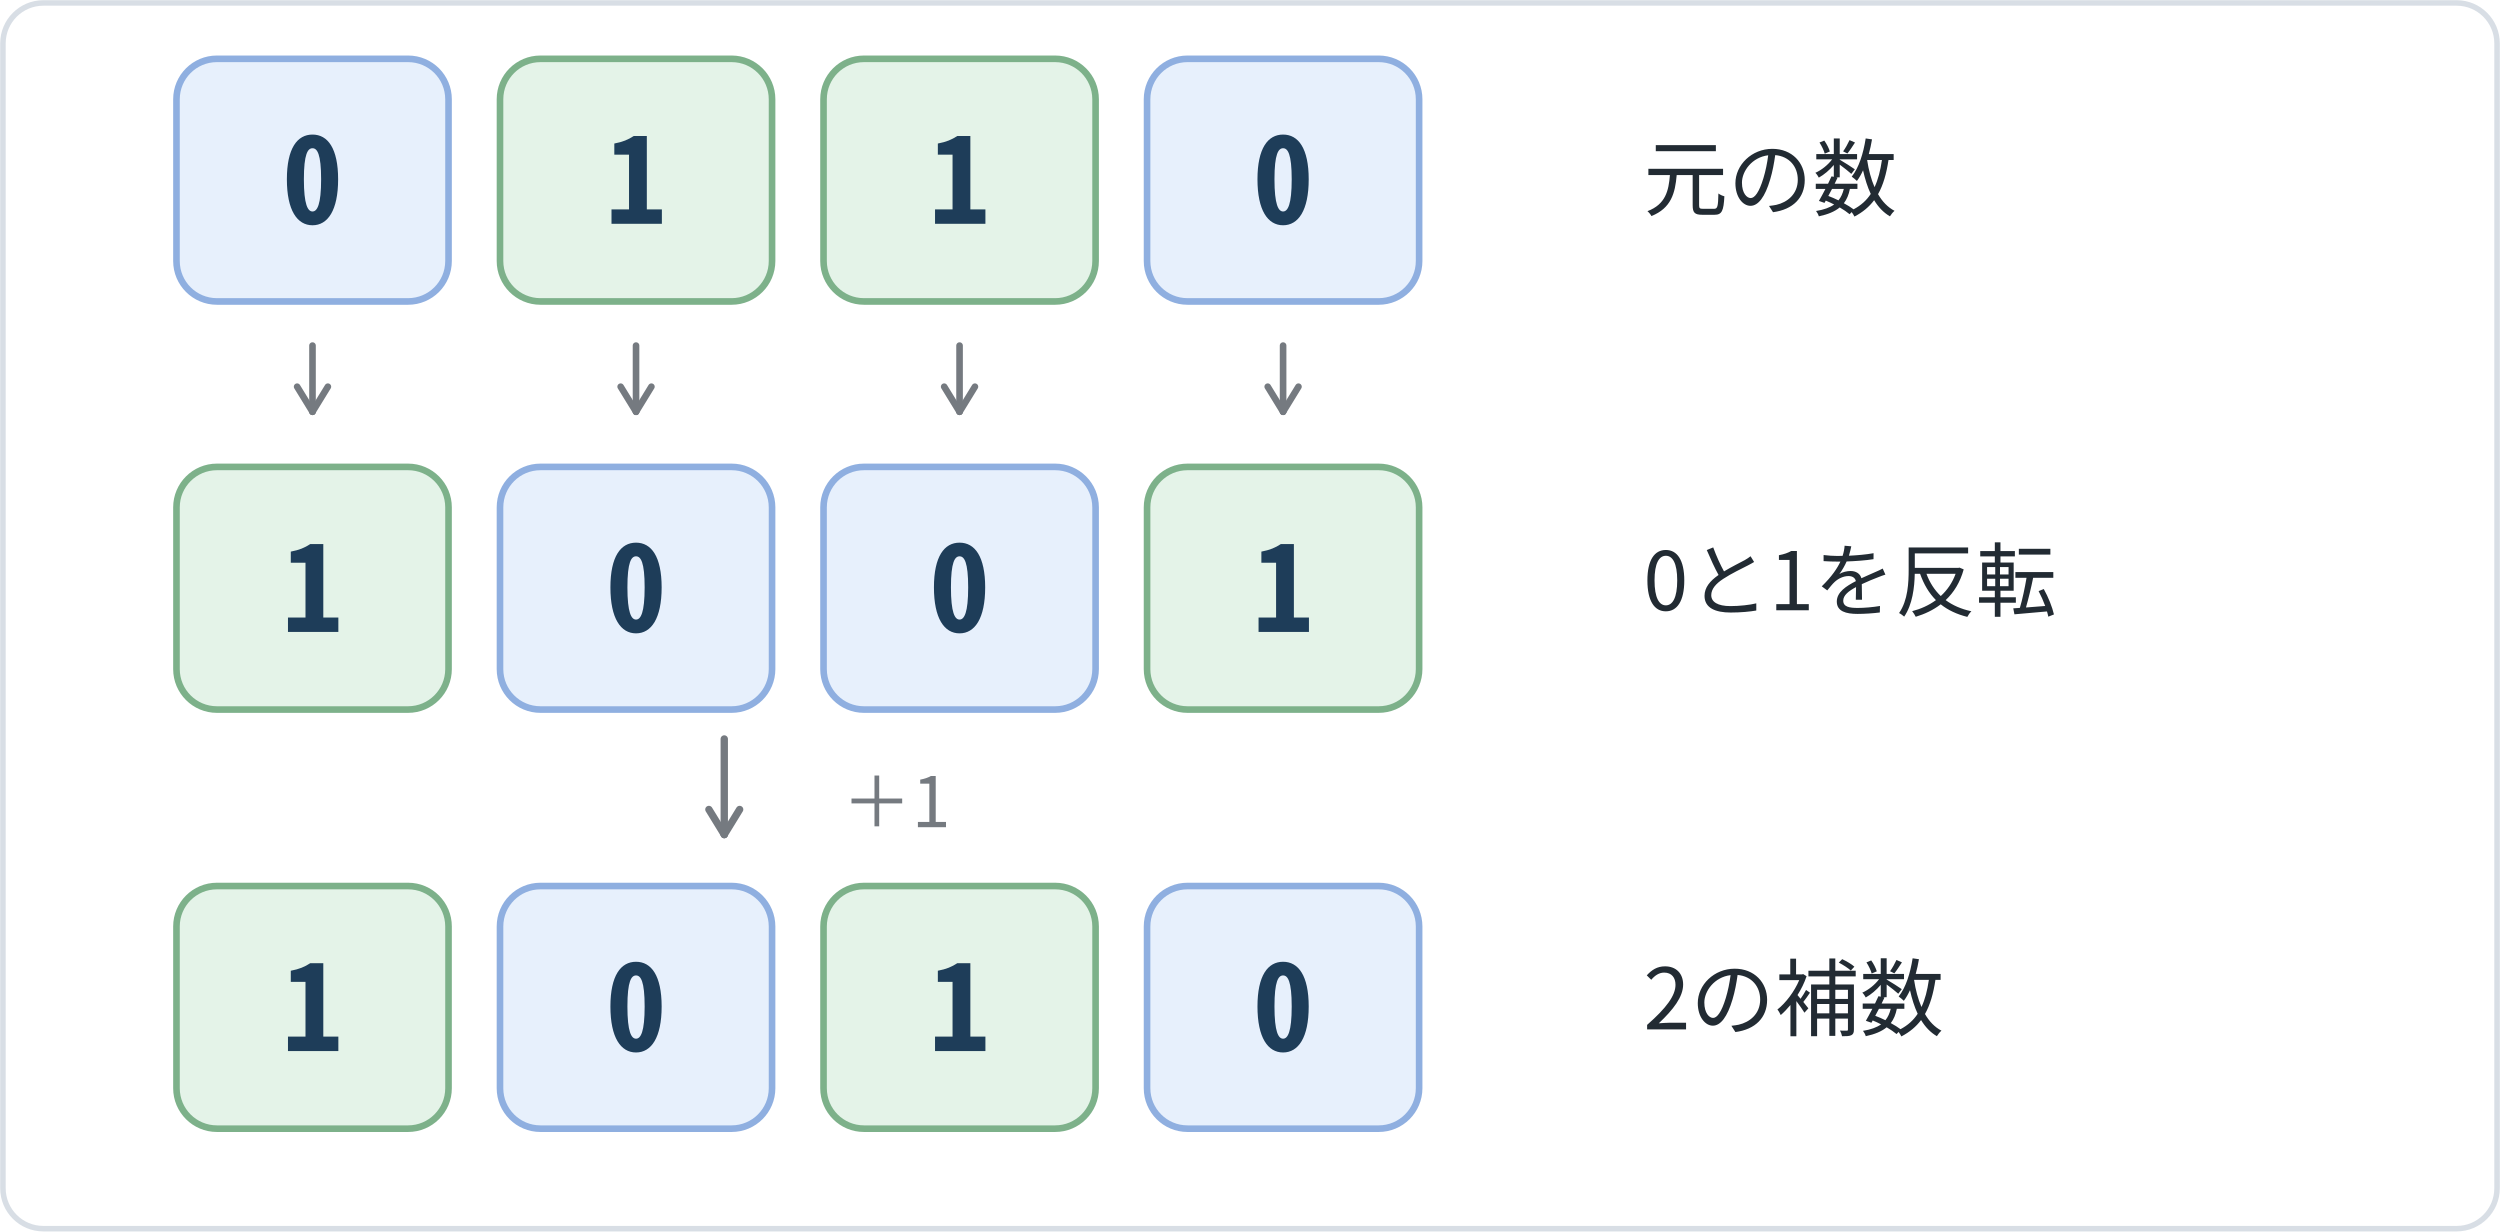
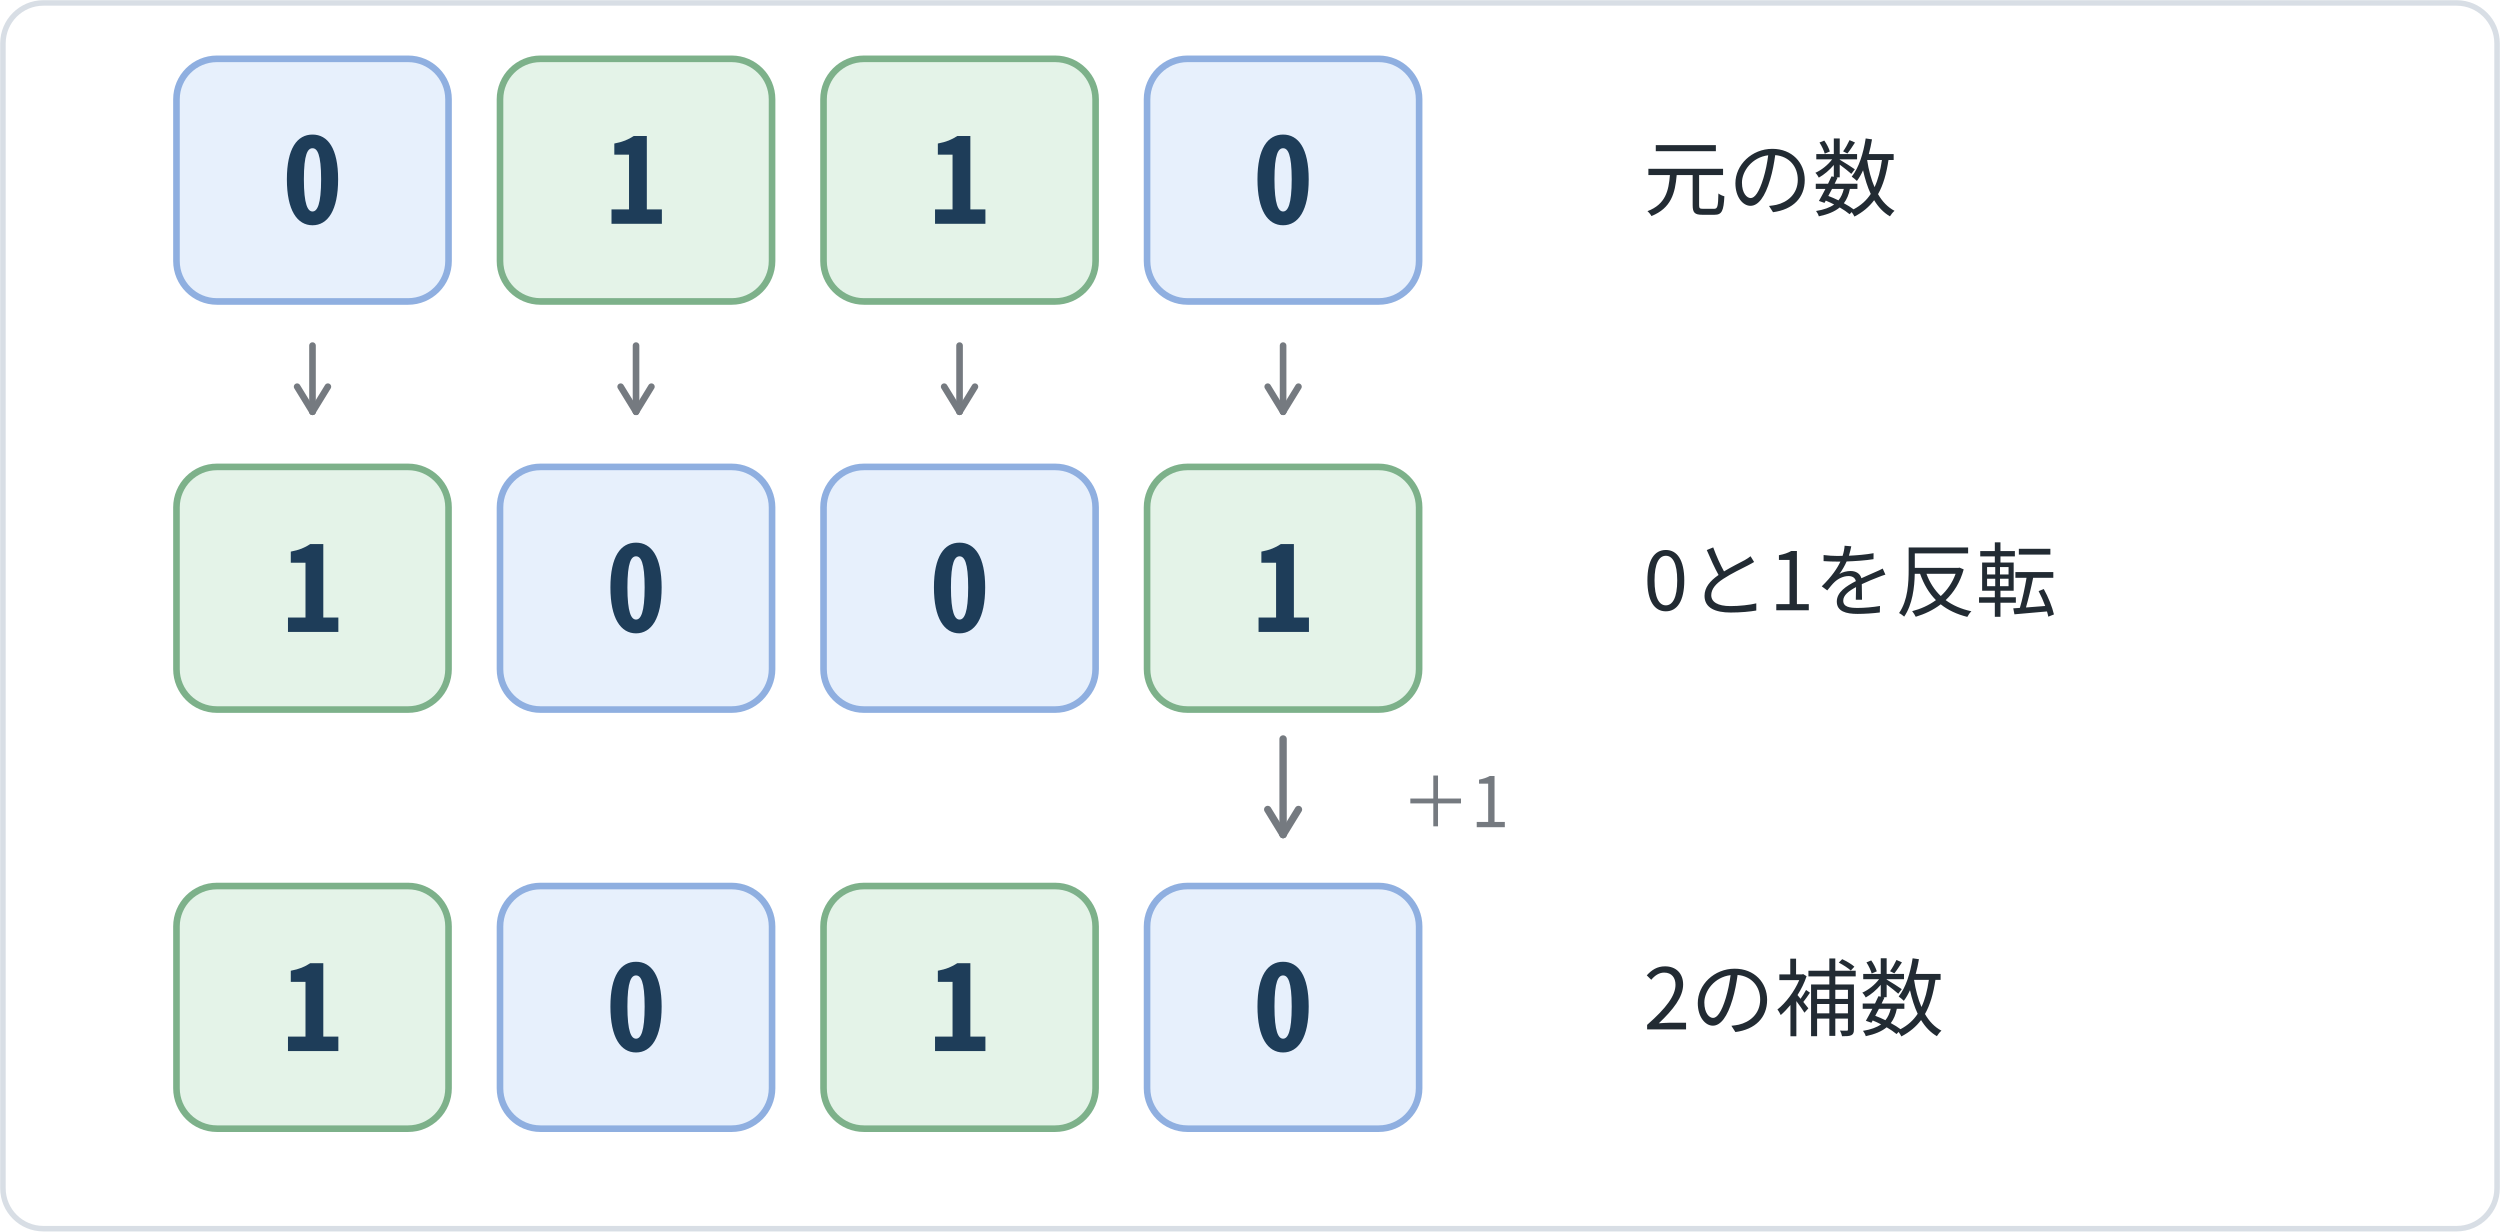
<svg xmlns="http://www.w3.org/2000/svg" width="680" height="335" viewBox="0 0 680 335" role="img" aria-label="4ビットの2の補数の求め方">
  <rect x="0.8" y="0.8" width="678.4" height="333.4" rx="11" fill="none" stroke="#D8DEE5" stroke-width="1.5" />
  <rect x="48" y="16" width="74" height="66" rx="11" fill="#E7F0FC" stroke="#8FAFE0" stroke-width="1.8" />
  <text x="85.0" y="60.88" text-anchor="middle" font-size="33" font-weight="600" fill="#1E3D59" font-family="Noto Sans Mono CJK JP, monospace">0</text>
  <rect x="136" y="16" width="74" height="66" rx="11" fill="#E4F3E8" stroke="#7DB18A" stroke-width="1.8" />
  <text x="173.0" y="60.88" text-anchor="middle" font-size="33" font-weight="600" fill="#1E3D59" font-family="Noto Sans Mono CJK JP, monospace">1</text>
  <rect x="224" y="16" width="74" height="66" rx="11" fill="#E4F3E8" stroke="#7DB18A" stroke-width="1.8" />
  <text x="261.0" y="60.88" text-anchor="middle" font-size="33" font-weight="600" fill="#1E3D59" font-family="Noto Sans Mono CJK JP, monospace">1</text>
  <rect x="312" y="16" width="74" height="66" rx="11" fill="#E7F0FC" stroke="#8FAFE0" stroke-width="1.8" />
  <text x="349.0" y="60.88" text-anchor="middle" font-size="33" font-weight="600" fill="#1E3D59" font-family="Noto Sans Mono CJK JP, monospace">0</text>
  <text x="447" y="57" text-anchor="start" font-size="23" font-weight="400" fill="#222B33" font-family="Noto Sans CJK JP, Yu Gothic, sans-serif">元の数</text>
  <line x1="85.0" y1="94" x2="85.0" y2="112" stroke="#757A80" stroke-width="1.8" stroke-linecap="round" />
  <line x1="80.819" y1="105.18" x2="85.0" y2="112" stroke="#757A80" stroke-width="1.8" stroke-linecap="round" />
  <line x1="89.181" y1="105.18" x2="85.0" y2="112" stroke="#757A80" stroke-width="1.8" stroke-linecap="round" />
  <line x1="173.0" y1="94" x2="173.0" y2="112" stroke="#757A80" stroke-width="1.8" stroke-linecap="round" />
  <line x1="168.819" y1="105.18" x2="173.0" y2="112" stroke="#757A80" stroke-width="1.8" stroke-linecap="round" />
  <line x1="177.181" y1="105.18" x2="173.0" y2="112" stroke="#757A80" stroke-width="1.8" stroke-linecap="round" />
  <line x1="261.0" y1="94" x2="261.0" y2="112" stroke="#757A80" stroke-width="1.8" stroke-linecap="round" />
  <line x1="256.819" y1="105.18" x2="261.0" y2="112" stroke="#757A80" stroke-width="1.8" stroke-linecap="round" />
  <line x1="265.181" y1="105.18" x2="261.0" y2="112" stroke="#757A80" stroke-width="1.8" stroke-linecap="round" />
  <line x1="349.0" y1="94" x2="349.0" y2="112" stroke="#757A80" stroke-width="1.8" stroke-linecap="round" />
  <line x1="344.819" y1="105.18" x2="349.0" y2="112" stroke="#757A80" stroke-width="1.8" stroke-linecap="round" />
  <line x1="353.181" y1="105.18" x2="349.0" y2="112" stroke="#757A80" stroke-width="1.8" stroke-linecap="round" />
  <rect x="48" y="127" width="74" height="66" rx="11" fill="#E4F3E8" stroke="#7DB18A" stroke-width="1.8" />
  <text x="85.0" y="171.88" text-anchor="middle" font-size="33" font-weight="600" fill="#1E3D59" font-family="Noto Sans Mono CJK JP, monospace">1</text>
  <rect x="136" y="127" width="74" height="66" rx="11" fill="#E7F0FC" stroke="#8FAFE0" stroke-width="1.8" />
  <text x="173.0" y="171.88" text-anchor="middle" font-size="33" font-weight="600" fill="#1E3D59" font-family="Noto Sans Mono CJK JP, monospace">0</text>
  <rect x="224" y="127" width="74" height="66" rx="11" fill="#E7F0FC" stroke="#8FAFE0" stroke-width="1.8" />
  <text x="261.0" y="171.88" text-anchor="middle" font-size="33" font-weight="600" fill="#1E3D59" font-family="Noto Sans Mono CJK JP, monospace">0</text>
  <rect x="312" y="127" width="74" height="66" rx="11" fill="#E4F3E8" stroke="#7DB18A" stroke-width="1.8" />
  <text x="349.0" y="171.88" text-anchor="middle" font-size="33" font-weight="600" fill="#1E3D59" font-family="Noto Sans Mono CJK JP, monospace">1</text>
  <text x="447" y="166" text-anchor="start" font-size="22" font-weight="400" fill="#222B33" font-family="Noto Sans CJK JP, Yu Gothic, sans-serif">0と1を反転</text>
-   <line x1="197" y1="201" x2="197" y2="227" stroke="#757A80" stroke-width="2" stroke-linecap="round" />
-   <line x1="192.819" y1="220.18" x2="197" y2="227" stroke="#757A80" stroke-width="2" stroke-linecap="round" />
-   <line x1="201.181" y1="220.18" x2="197" y2="227" stroke="#757A80" stroke-width="2" stroke-linecap="round" />
-   <text x="229" y="225" text-anchor="start" font-size="19" font-weight="400" fill="#757A80" font-family="Noto Sans CJK JP, Yu Gothic, sans-serif">＋1</text>
+   <line x1="349" y1="201" x2="349" y2="227" stroke="#757A80" stroke-width="2" stroke-linecap="round" />
+   <line x1="344.819" y1="220.18" x2="349" y2="227" stroke="#757A80" stroke-width="2" stroke-linecap="round" />
+   <line x1="353.181" y1="220.18" x2="349" y2="227" stroke="#757A80" stroke-width="2" stroke-linecap="round" />
+   <text x="381" y="225" text-anchor="start" font-size="19" font-weight="400" fill="#757A80" font-family="Noto Sans CJK JP, Yu Gothic, sans-serif">＋1</text>
  <rect x="48" y="241" width="74" height="66" rx="11" fill="#E4F3E8" stroke="#7DB18A" stroke-width="1.8" />
  <text x="85.0" y="285.88" text-anchor="middle" font-size="33" font-weight="600" fill="#1E3D59" font-family="Noto Sans Mono CJK JP, monospace">1</text>
  <rect x="136" y="241" width="74" height="66" rx="11" fill="#E7F0FC" stroke="#8FAFE0" stroke-width="1.8" />
  <text x="173.0" y="285.88" text-anchor="middle" font-size="33" font-weight="600" fill="#1E3D59" font-family="Noto Sans Mono CJK JP, monospace">0</text>
  <rect x="224" y="241" width="74" height="66" rx="11" fill="#E4F3E8" stroke="#7DB18A" stroke-width="1.8" />
  <text x="261.0" y="285.88" text-anchor="middle" font-size="33" font-weight="600" fill="#1E3D59" font-family="Noto Sans Mono CJK JP, monospace">1</text>
  <rect x="312" y="241" width="74" height="66" rx="11" fill="#E7F0FC" stroke="#8FAFE0" stroke-width="1.8" />
  <text x="349.0" y="285.88" text-anchor="middle" font-size="33" font-weight="600" fill="#1E3D59" font-family="Noto Sans Mono CJK JP, monospace">0</text>
  <text x="447" y="280" text-anchor="start" font-size="23" font-weight="400" fill="#222B33" font-family="Noto Sans CJK JP, Yu Gothic, sans-serif">2の補数</text>
</svg>
